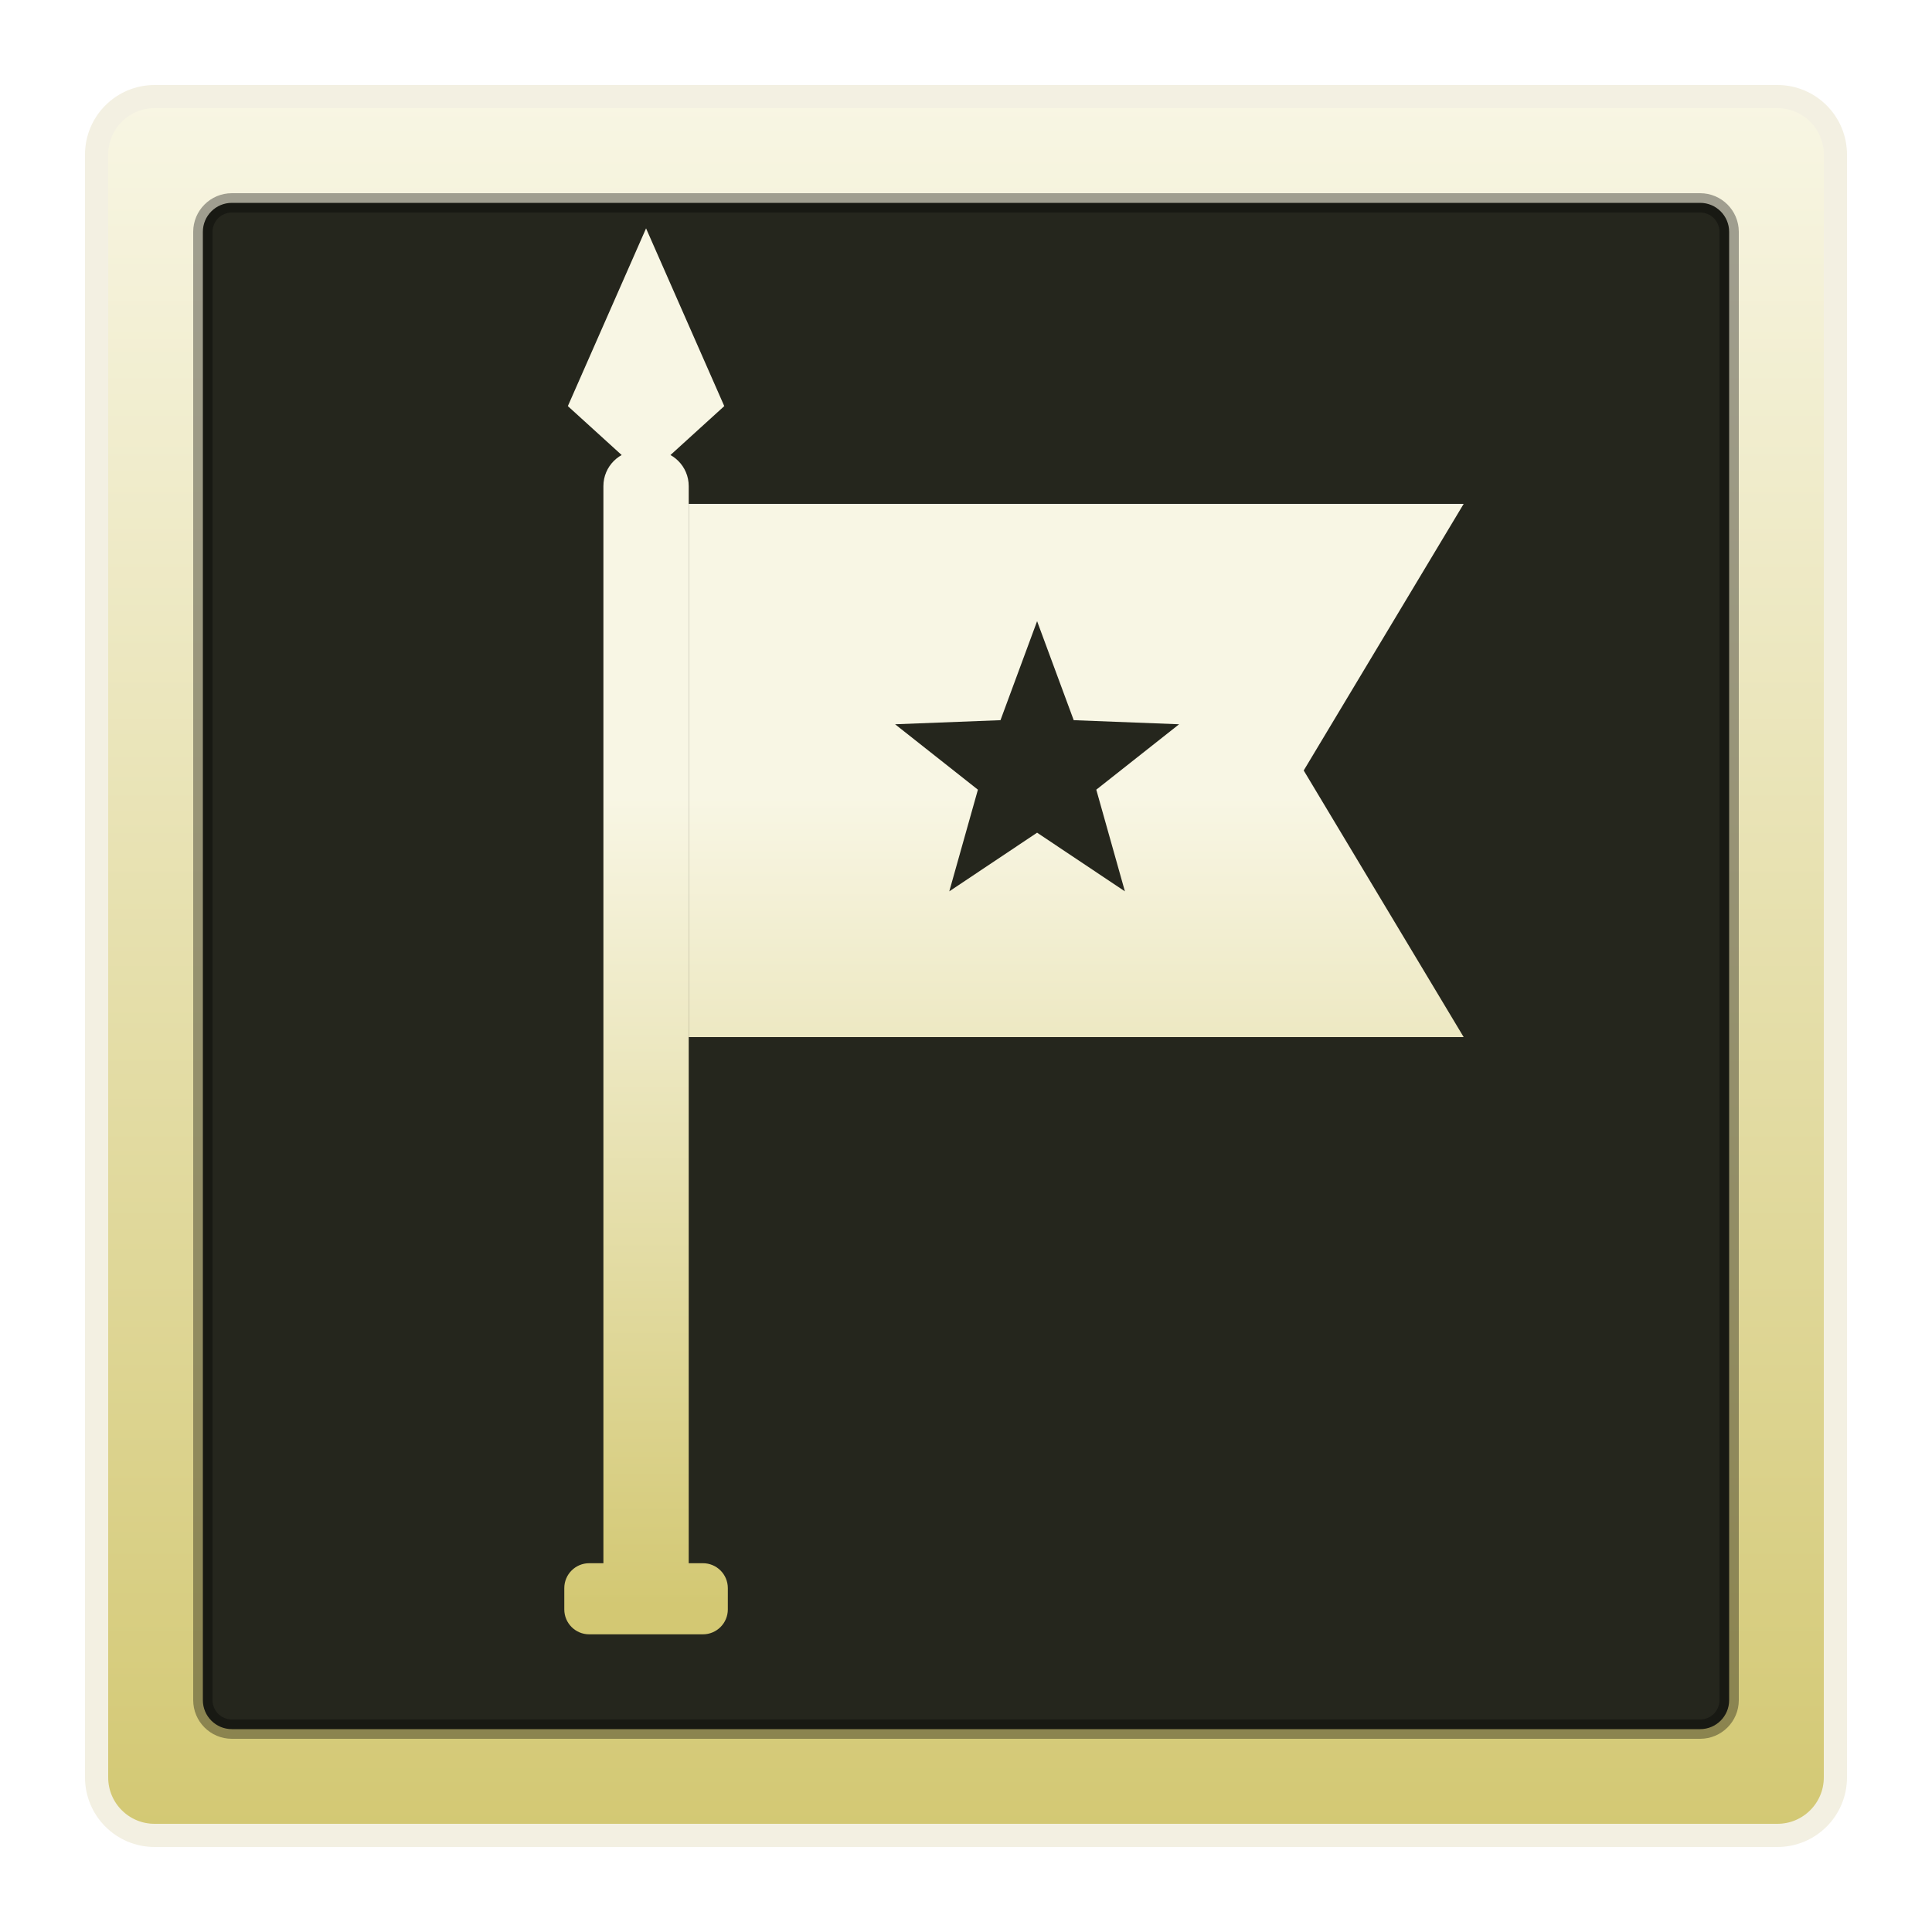
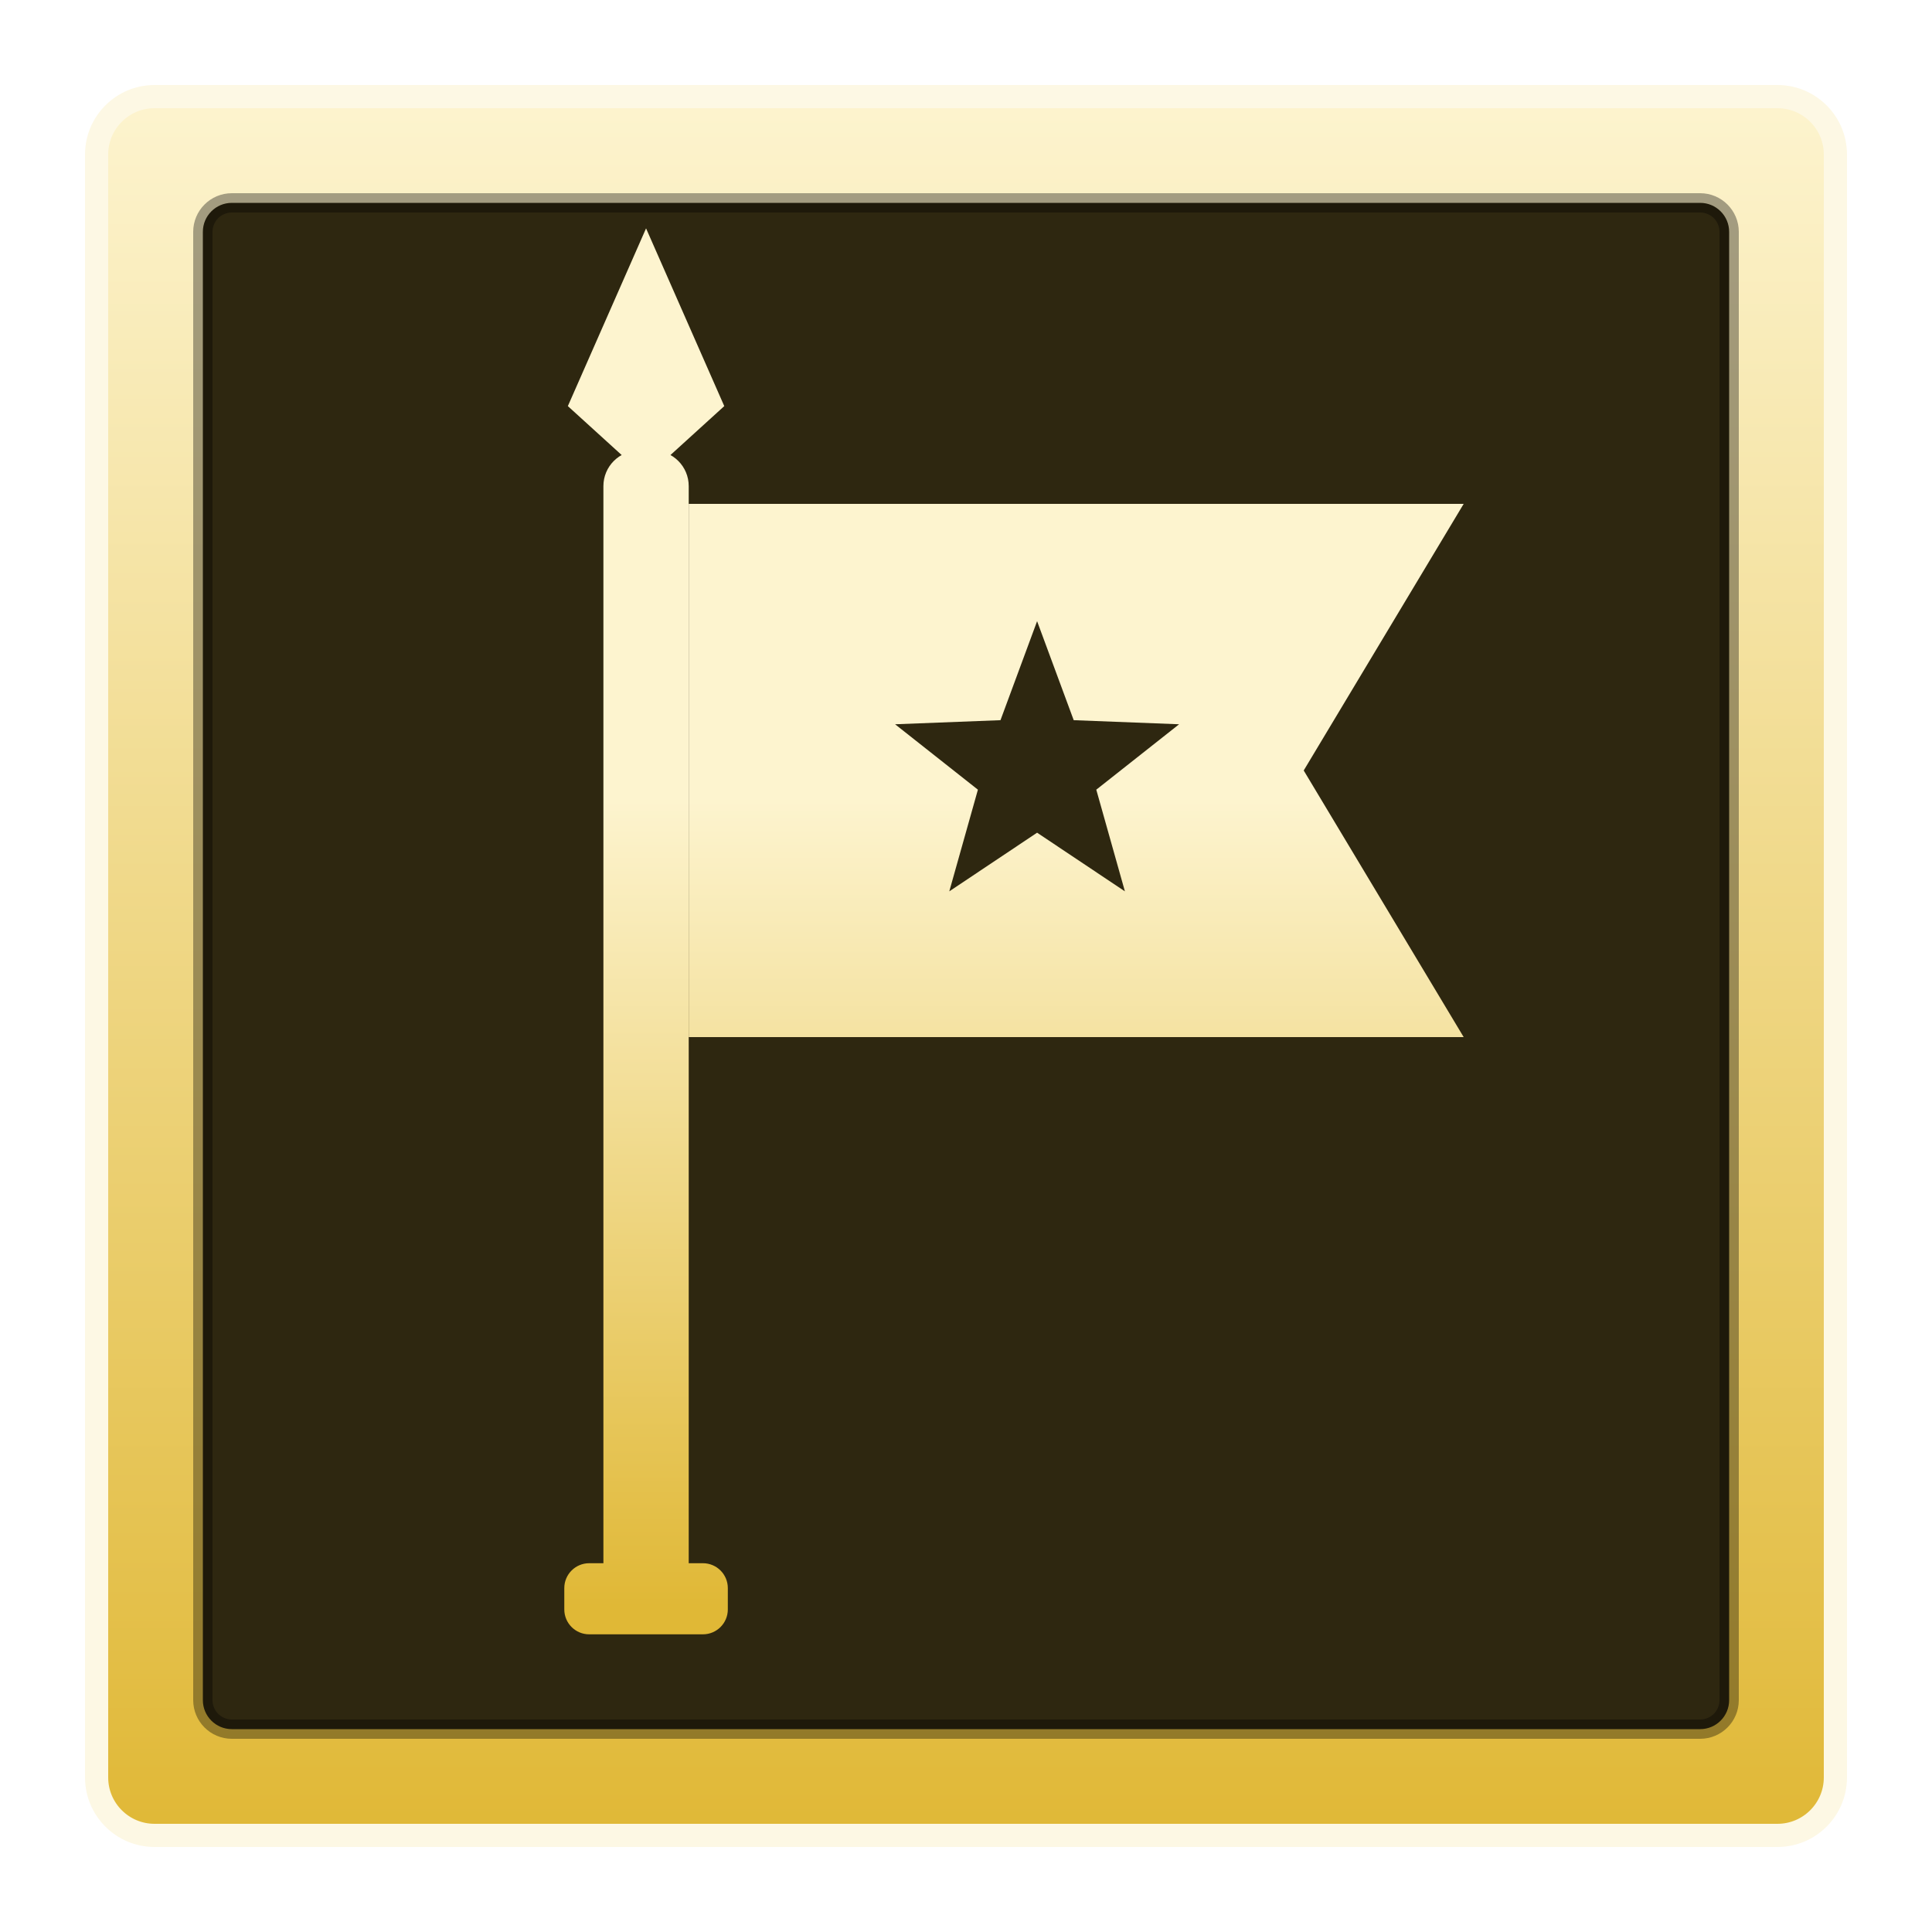
<svg xmlns="http://www.w3.org/2000/svg" viewBox="0 0 100 100">
  <defs>
    <linearGradient id="band" x1="0" y1="0" x2="0" y2="1">
-       <stop offset="0" stop-color="#f8f6e4" />
-       <stop offset="1" stop-color="#d3c873" />
+       <stop offset="0" stop-color="#fdf4cf" />
+       <stop offset="1" stop-color="#e0b836" />
    </linearGradient>
    <linearGradient id="glyph" gradientUnits="userSpaceOnUse" x1="0" y1="16" x2="0" y2="86">
-       <stop offset="0" stop-color="#f8f6e4" />
-       <stop offset="0.35" stop-color="#f8f6e4" />
-       <stop offset="1" stop-color="#d3c873" />
+       <stop offset="0" stop-color="#fdf4cf" />
+       <stop offset="0.35" stop-color="#fdf4cf" />
+       <stop offset="1" stop-color="#e0b836" />
    </linearGradient>
  </defs>
-   <path d="M8 5 H92 A3 3 0 0 1 95 8 V92 A3 3 0 0 1 92 95 H8 A3 3 0 0 1 5 92 V8 A3 3 0 0 1 8 5 Z" fill="url(#band)" stroke="#f3f0e2" stroke-width="1.2" stroke-linejoin="round" />
-   <path d="M12 10.5 H88 A1.5 1.5 0 0 1 89.5 12 V88 A1.5 1.5 0 0 1 88 89.5 H12 A1.5 1.5 0 0 1 10.5 88 V12 A1.5 1.5 0 0 1 12 10.5 Z" fill="#25261d" />
+   <path d="M8 5 H92 A3 3 0 0 1 95 8 V92 A3 3 0 0 1 92 95 H8 A3 3 0 0 1 5 92 V8 A3 3 0 0 1 8 5 Z" fill="url(#band)" stroke="#fdf8e4" stroke-width="1.2" stroke-linejoin="round" />
+   <path d="M12 10.5 H88 A1.5 1.5 0 0 1 89.5 12 V88 A1.5 1.5 0 0 1 88 89.5 H12 A1.5 1.5 0 0 1 10.5 88 V12 A1.5 1.5 0 0 1 12 10.5 Z" fill="#2e2710" />
  <path d="M12 10.5 H88 A1.5 1.5 0 0 1 89.5 12 V88 A1.5 1.5 0 0 1 88 89.5 H12 A1.5 1.5 0 0 1 10.5 88 V12 A1.5 1.5 0 0 1 12 10.5 Z" fill="none" stroke="#000" stroke-opacity="0.35" stroke-width="1" />
  <g transform="translate(50 50) scale(0.92) translate(-50 -50)">
    <path d="M31.6 21 H32.4 A2 2 0 0 1 34.4 23 V85 A2 2 0 0 1 32.4 87 H31.6 A2 2 0 0 1 29.6 85 V23 A2 2 0 0 1 31.6 21 Z" fill="url(#glyph)" />
    <path d="M32 8.5 L36.4 18.5 L32 22.5 L27.6 18.5 Z" fill="url(#glyph)" />
    <path d="M34.4 24 H78 L69 39 L78 54 H34.4 Z" fill="url(#glyph)" />
-     <path d="M54 30.6 L56.06 36.17 L61.99 36.4 L57.33 40.08 L58.94 45.8 L54 42.5 L49.06 45.8 L50.67 40.08 L46.01 36.4 L51.94 36.17 Z" fill="#25261d" />
+     <path d="M54 30.6 L56.06 36.17 L61.99 36.4 L57.33 40.08 L58.94 45.8 L54 42.5 L49.06 45.8 L50.67 40.08 L46.01 36.4 L51.94 36.17 Z" fill="#2e2710" />
    <path d="M28.8 83.6 H35.2 A1.4 1.4 0 0 1 36.6 85 V86.2 A1.4 1.4 0 0 1 35.2 87.6 H28.8 A1.4 1.4 0 0 1 27.4 86.2 V85 A1.4 1.4 0 0 1 28.8 83.6 Z" fill="url(#glyph)" />
  </g>
</svg>
